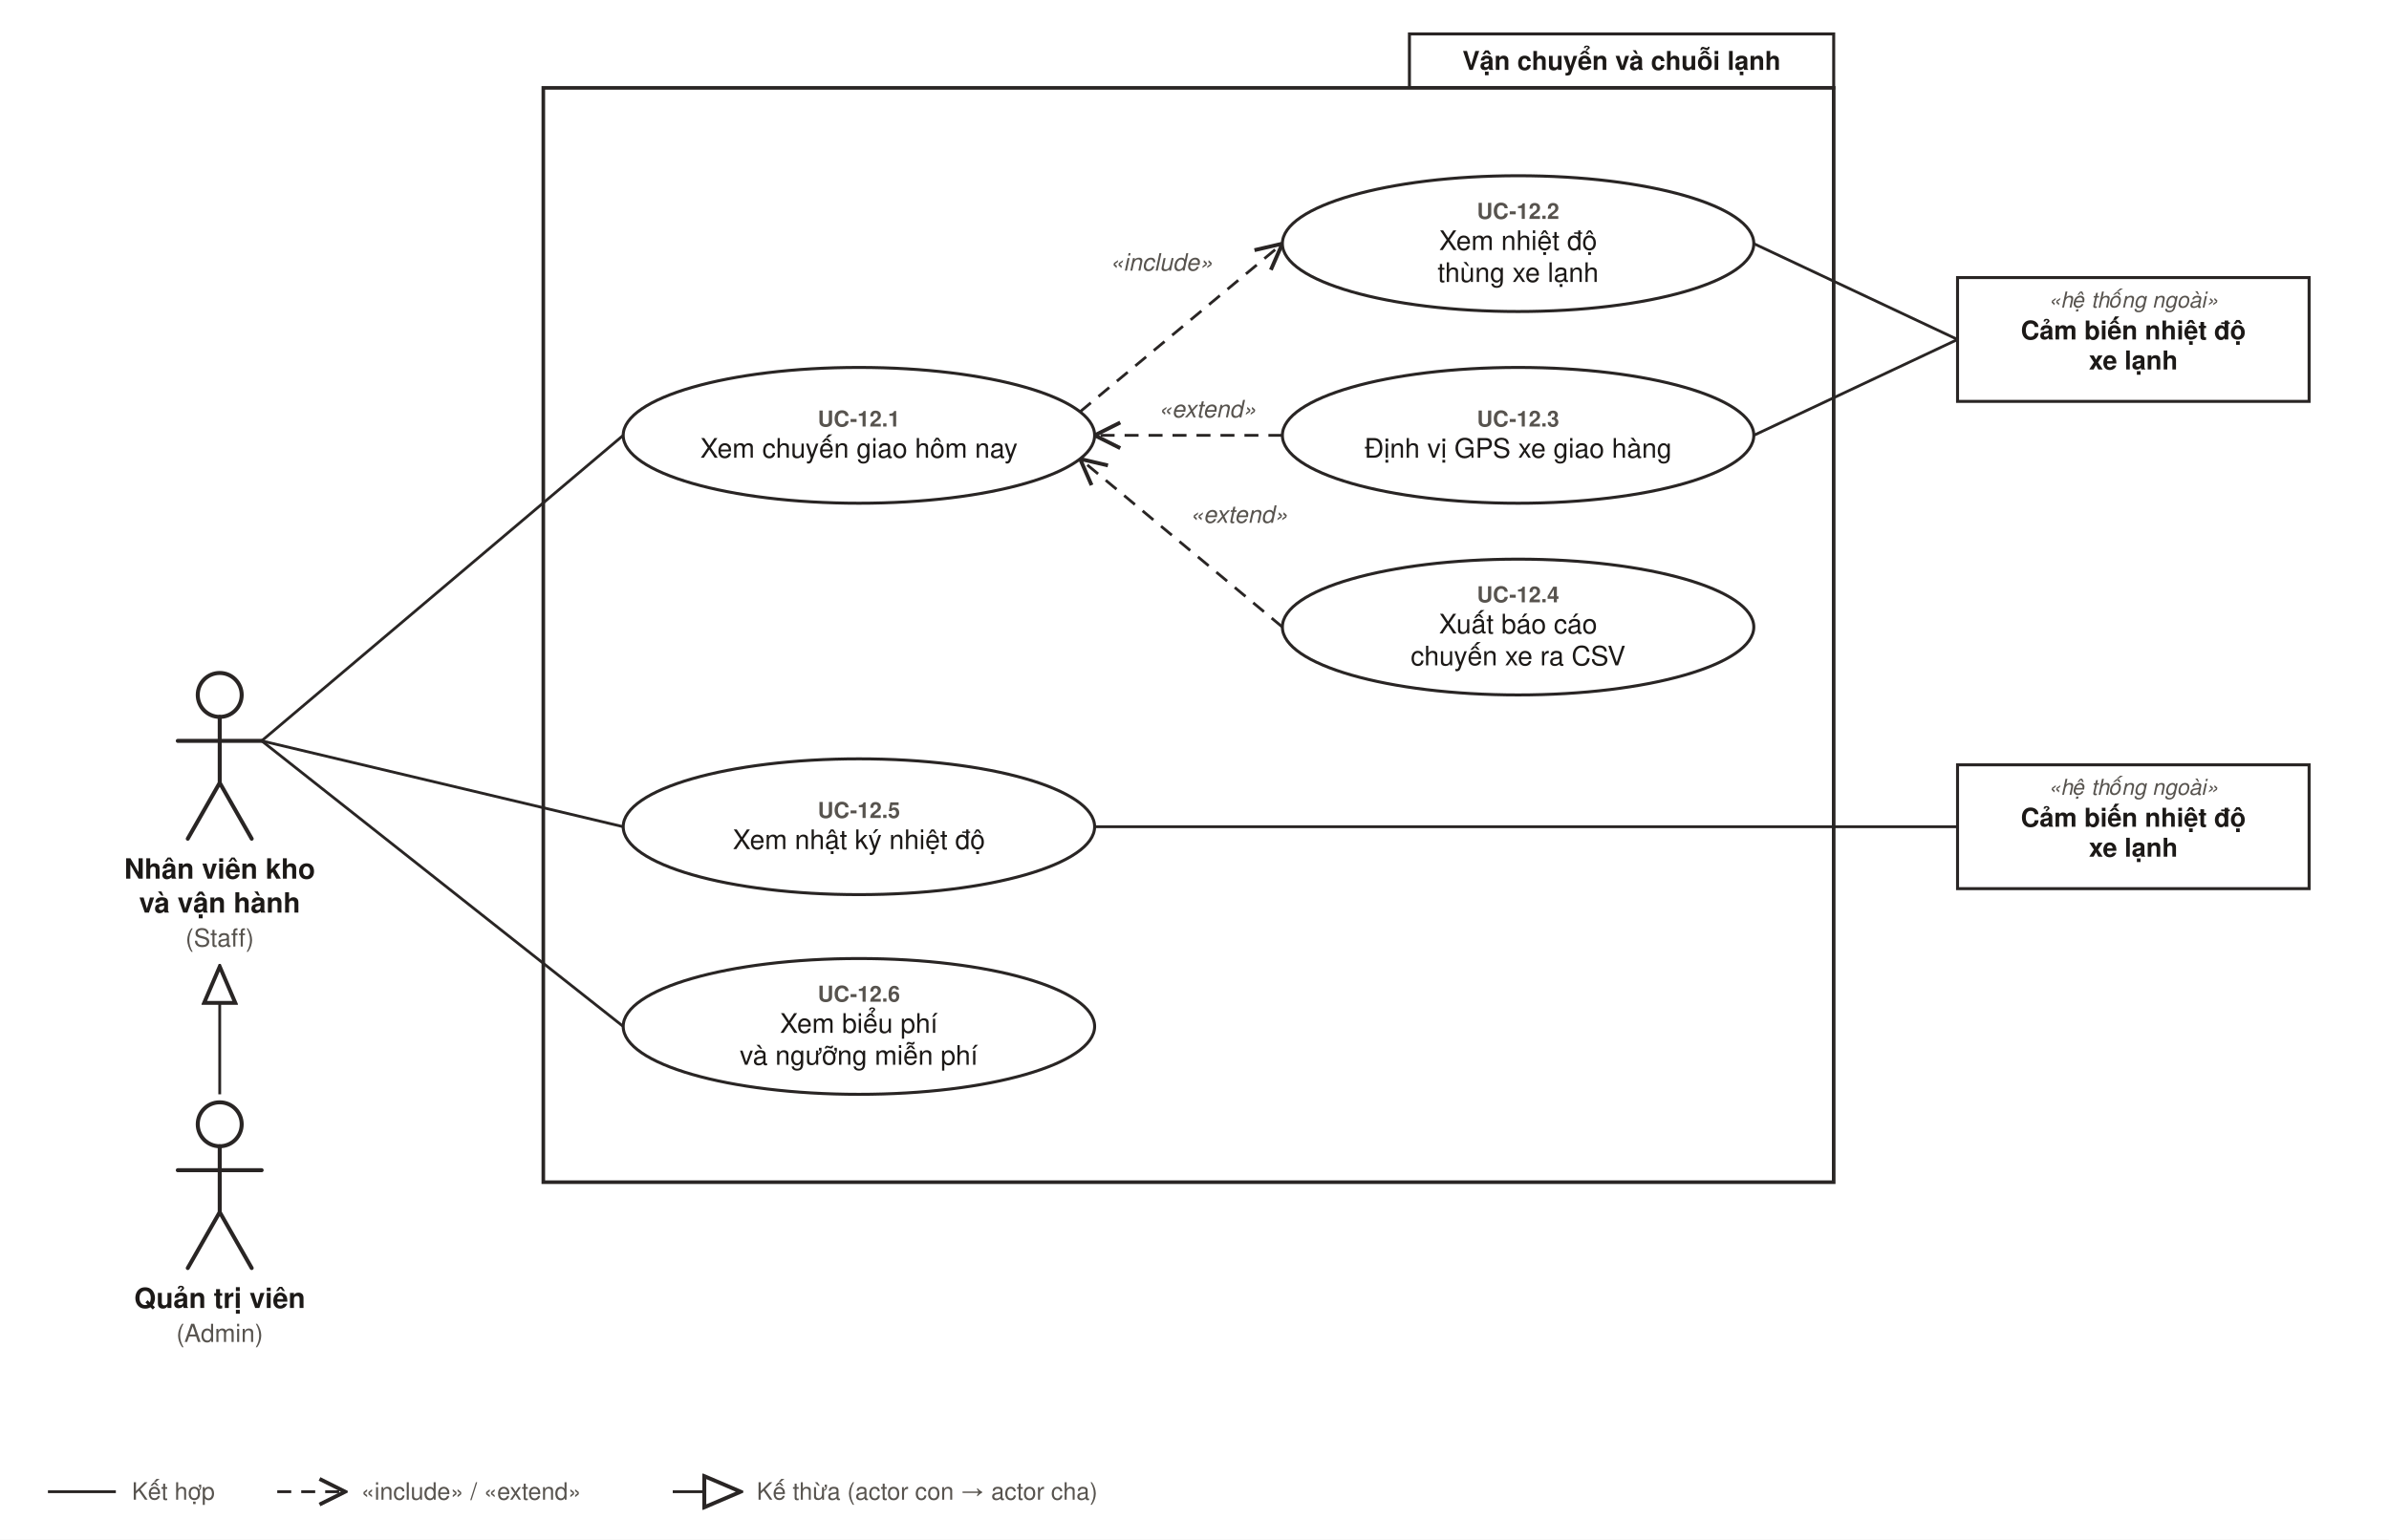
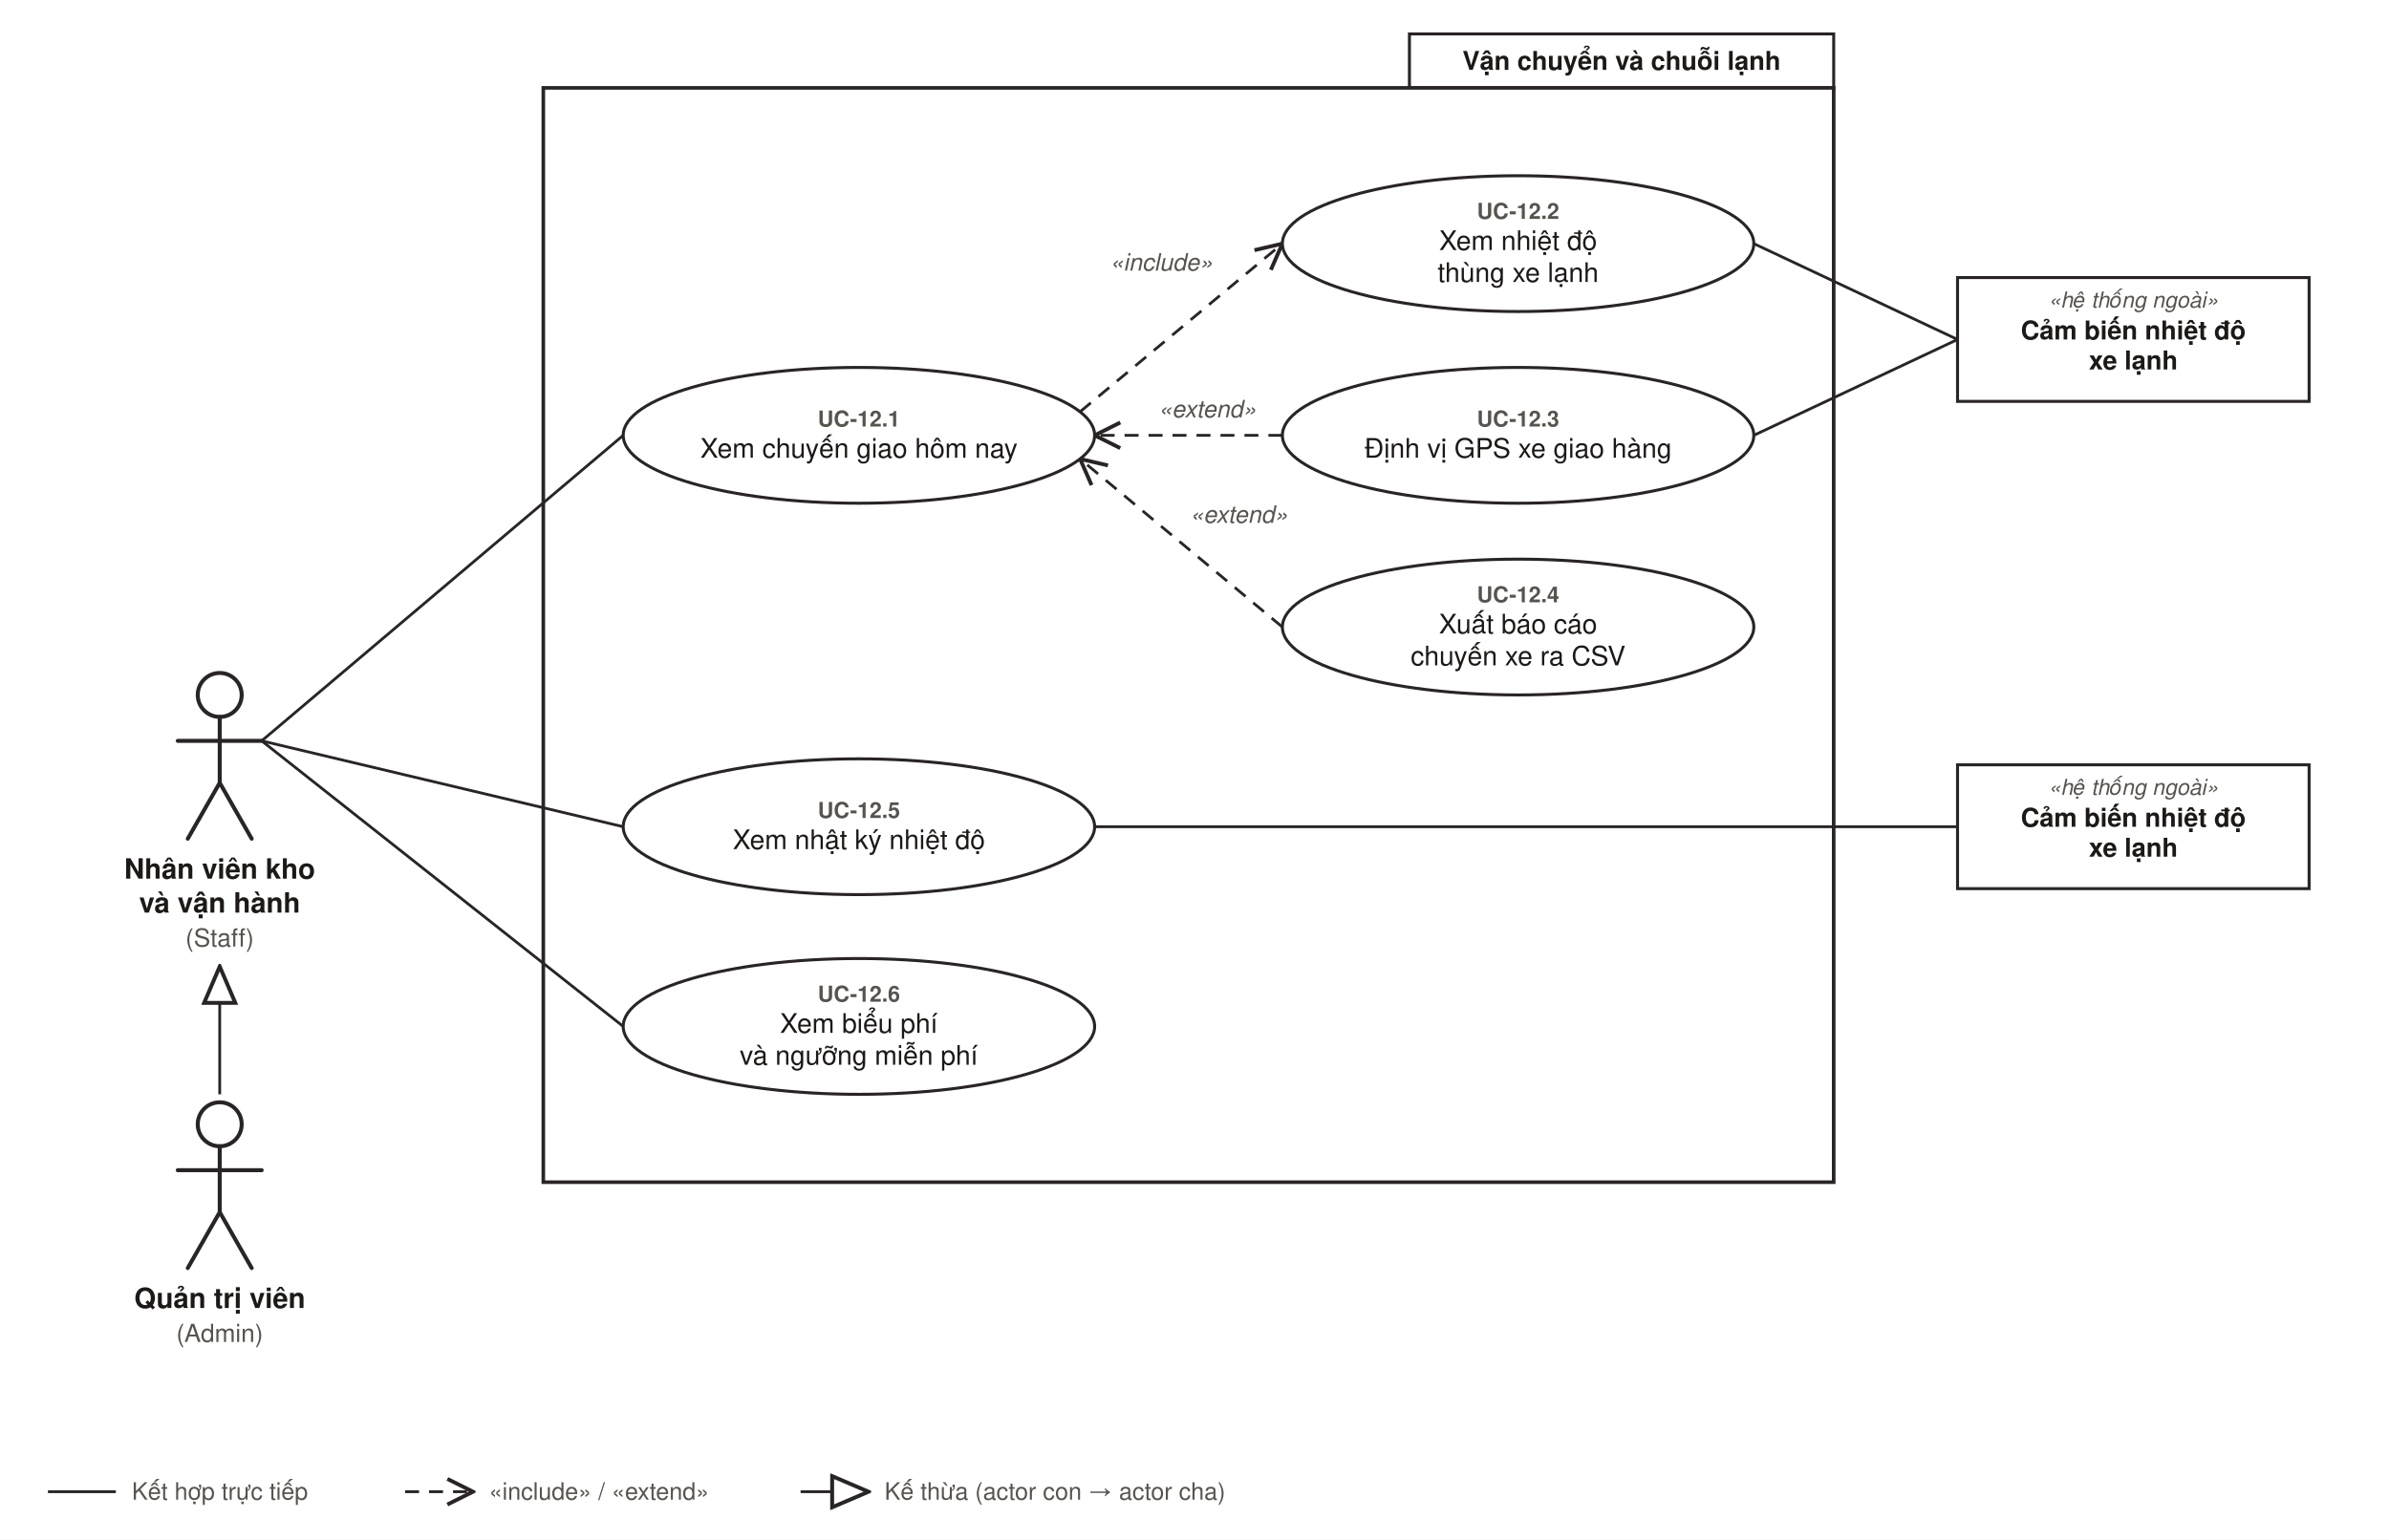
<svg xmlns="http://www.w3.org/2000/svg" width="1196" height="771" viewBox="0 0 1196 771" font-family="'Helvetica Neue', Helvetica, Arial, sans-serif">
  <defs>
    <marker id="open" viewBox="0 0 12 12" refX="11" refY="6" markerWidth="11" markerHeight="11" orient="auto">
      <path d="M1 1 L11 6 L1 11" fill="none" stroke="#292524" stroke-width="1.5" />
    </marker>
    <marker id="tri" viewBox="0 0 16 14" refX="15" refY="7" markerWidth="15" markerHeight="13" orient="auto">
      <path d="M1 1 L15 7 L1 13 Z" fill="#fff" stroke="#292524" stroke-width="1.5" />
    </marker>
  </defs>
  <rect width="100%" height="100%" fill="#FFFFFF" />
  <rect x="705.6" y="17" width="212.4" height="27" fill="#fff" stroke="#292524" stroke-width="1.5" />
  <text x="811.8" y="35" text-anchor="middle" font-size="13" font-weight="600" fill="#1C1917">Vận chuyển và chuỗi lạnh</text>
  <rect x="272" y="44" width="646" height="548" fill="#fff" stroke="#292524" stroke-width="1.8" />
  <line x1="131.0" y1="371.0" x2="312.0" y2="218.0" stroke="#292524" stroke-width="1.4" />
  <line x1="131.0" y1="371.0" x2="312.0" y2="414.0" stroke="#292524" stroke-width="1.4" />
  <line x1="131.0" y1="371.0" x2="312.0" y2="514.0" stroke="#292524" stroke-width="1.4" />
  <line x1="110.0" y1="548.0" x2="110.0" y2="484.0" stroke="#292524" stroke-width="1.4" marker-end="url(#tri)" />
  <line x1="540.7" y1="206.2" x2="642.0" y2="122.0" stroke="#292524" stroke-width="1.4" stroke-dasharray="7 5" marker-end="url(#open)" />
  <line x1="642.0" y1="218.0" x2="548.0" y2="218.0" stroke="#292524" stroke-width="1.4" stroke-dasharray="7 5" marker-end="url(#open)" />
  <line x1="642.0" y1="314.0" x2="540.7" y2="229.8" stroke="#292524" stroke-width="1.4" stroke-dasharray="7 5" marker-end="url(#open)" />
  <line x1="878.0" y1="122.0" x2="980.0" y2="170.0" stroke="#292524" stroke-width="1.4" />
  <line x1="878.0" y1="218.0" x2="980.0" y2="170.0" stroke="#292524" stroke-width="1.4" />
  <line x1="548.0" y1="414.0" x2="980.0" y2="414.0" stroke="#292524" stroke-width="1.4" />
  <text x="581.4" y="135.5" text-anchor="middle" font-size="12" font-style="italic" fill="#57534E" stroke="#fff" stroke-width="4" paint-order="stroke">«include»</text>
  <text x="604.4" y="209.0" text-anchor="middle" font-size="12" font-style="italic" fill="#57534E" stroke="#fff" stroke-width="4" paint-order="stroke">«extend»</text>
  <text x="620.2" y="261.8" text-anchor="middle" font-size="12" font-style="italic" fill="#57534E" stroke="#fff" stroke-width="4" paint-order="stroke">«extend»</text>
  <g>
    <circle cx="110" cy="348" r="11" fill="#fff" stroke="#292524" stroke-width="2" />
    <path d="M110 359 V392 M89 371 H131 M110 392 L94 420 M110 392 L126 420" fill="none" stroke="#292524" stroke-width="2" stroke-linecap="round" />
    <text x="110" y="440" text-anchor="middle" font-size="14" font-weight="700" fill="#1C1917">Nhân viên kho</text>
    <text x="110" y="457" text-anchor="middle" font-size="14" font-weight="700" fill="#1C1917">và vận hành</text>
    <text x="110" y="474" text-anchor="middle" font-size="12.5" font-weight="400" fill="#57534E">(Staff)</text>
  </g>
  <g>
    <circle cx="110" cy="563" r="11" fill="#fff" stroke="#292524" stroke-width="2" />
    <path d="M110 574 V607 M89 586 H131 M110 607 L94 635 M110 607 L126 635" fill="none" stroke="#292524" stroke-width="2" stroke-linecap="round" />
    <text x="110" y="655" text-anchor="middle" font-size="14" font-weight="700" fill="#1C1917">Quản trị viên</text>
    <text x="110" y="672" text-anchor="middle" font-size="12.5" font-weight="400" fill="#57534E">(Admin)</text>
  </g>
  <g>
    <ellipse cx="430" cy="218" rx="118" ry="34" fill="#fff" stroke="#292524" stroke-width="1.5" />
    <text x="430" y="213.6" text-anchor="middle" font-size="11" font-weight="700" fill="#57534E">UC-12.1</text>
    <text x="430" y="229.2" text-anchor="middle" font-size="13.5" font-weight="500" fill="#1C1917">Xem chuyến giao hôm nay</text>
  </g>
  <g>
    <ellipse cx="760" cy="122" rx="118" ry="34" fill="#fff" stroke="#292524" stroke-width="1.5" />
    <text x="760" y="109.6" text-anchor="middle" font-size="11" font-weight="700" fill="#57534E">UC-12.2</text>
    <text x="760" y="125.2" text-anchor="middle" font-size="13.5" font-weight="500" fill="#1C1917">Xem nhiệt độ</text>
    <text x="760" y="141.2" text-anchor="middle" font-size="13.5" font-weight="500" fill="#1C1917">thùng xe lạnh</text>
  </g>
  <g>
    <ellipse cx="760" cy="218" rx="118" ry="34" fill="#fff" stroke="#292524" stroke-width="1.5" />
    <text x="760" y="213.6" text-anchor="middle" font-size="11" font-weight="700" fill="#57534E">UC-12.3</text>
    <text x="760" y="229.2" text-anchor="middle" font-size="13.5" font-weight="500" fill="#1C1917">Định vị GPS xe giao hàng</text>
  </g>
  <g>
    <ellipse cx="760" cy="314" rx="118" ry="34" fill="#fff" stroke="#292524" stroke-width="1.5" />
    <text x="760" y="301.6" text-anchor="middle" font-size="11" font-weight="700" fill="#57534E">UC-12.4</text>
    <text x="760" y="317.2" text-anchor="middle" font-size="13.5" font-weight="500" fill="#1C1917">Xuất báo cáo</text>
    <text x="760" y="333.2" text-anchor="middle" font-size="13.5" font-weight="500" fill="#1C1917">chuyến xe ra CSV</text>
  </g>
  <g>
    <ellipse cx="430" cy="414" rx="118" ry="34" fill="#fff" stroke="#292524" stroke-width="1.5" />
    <text x="430" y="409.6" text-anchor="middle" font-size="11" font-weight="700" fill="#57534E">UC-12.5</text>
    <text x="430" y="425.2" text-anchor="middle" font-size="13.5" font-weight="500" fill="#1C1917">Xem nhật ký nhiệt độ</text>
  </g>
  <g>
    <ellipse cx="430" cy="514" rx="118" ry="34" fill="#fff" stroke="#292524" stroke-width="1.5" />
    <text x="430" y="501.6" text-anchor="middle" font-size="11" font-weight="700" fill="#57534E">UC-12.6</text>
    <text x="430" y="517.2" text-anchor="middle" font-size="13.5" font-weight="500" fill="#1C1917">Xem biểu phí</text>
    <text x="430" y="533.2" text-anchor="middle" font-size="13.5" font-weight="500" fill="#1C1917">và ngưỡng miễn phí</text>
  </g>
  <g>
    <rect x="980" y="139" width="176" height="62" fill="#fff" stroke="#292524" stroke-width="1.5" />
    <text x="1068" y="154" text-anchor="middle" font-size="11" font-style="italic" fill="#57534E">«hệ thống ngoài»</text>
    <text x="1068" y="170" text-anchor="middle" font-size="13" font-weight="600" fill="#1C1917">Cảm biến nhiệt độ</text>
    <text x="1068" y="185" text-anchor="middle" font-size="13" font-weight="600" fill="#1C1917">xe lạnh</text>
  </g>
  <g>
    <rect x="980" y="383" width="176" height="62" fill="#fff" stroke="#292524" stroke-width="1.5" />
    <text x="1068" y="398" text-anchor="middle" font-size="11" font-style="italic" fill="#57534E">«hệ thống ngoài»</text>
    <text x="1068" y="414" text-anchor="middle" font-size="13" font-weight="600" fill="#1C1917">Cảm biến nhiệt độ</text>
    <text x="1068" y="429" text-anchor="middle" font-size="13" font-weight="600" fill="#1C1917">xe lạnh</text>
  </g>
  <g transform="translate(24,747)">
    <line x1="0" y1="0" x2="34" y2="0" stroke="#292524" stroke-width="1.4" />
-     <text x="42" y="4" font-size="12" fill="#57534E">Kết hợp</text>
+     <text x="42" y="4" font-size="12" fill="#57534E">Kết hợp trực tiếp</text>
  </g>
-   <g transform="translate(138.8,747)">
+   <g transform="translate(202.8,747)">
    <line x1="0" y1="0" x2="34" y2="0" stroke="#292524" stroke-width="1.4" stroke-dasharray="7 5" marker-end="url(#open)" />
    <text x="42" y="4" font-size="12" fill="#57534E">«include» / «extend»</text>
  </g>
-   <g transform="translate(336.8,747)">
+   <g transform="translate(400.8,747)">
    <line x1="0" y1="0" x2="34" y2="0" stroke="#292524" stroke-width="1.4" marker-end="url(#tri)" />
    <text x="42" y="4" font-size="12" fill="#57534E">Kế thừa (actor con → actor cha)</text>
  </g>
</svg>
